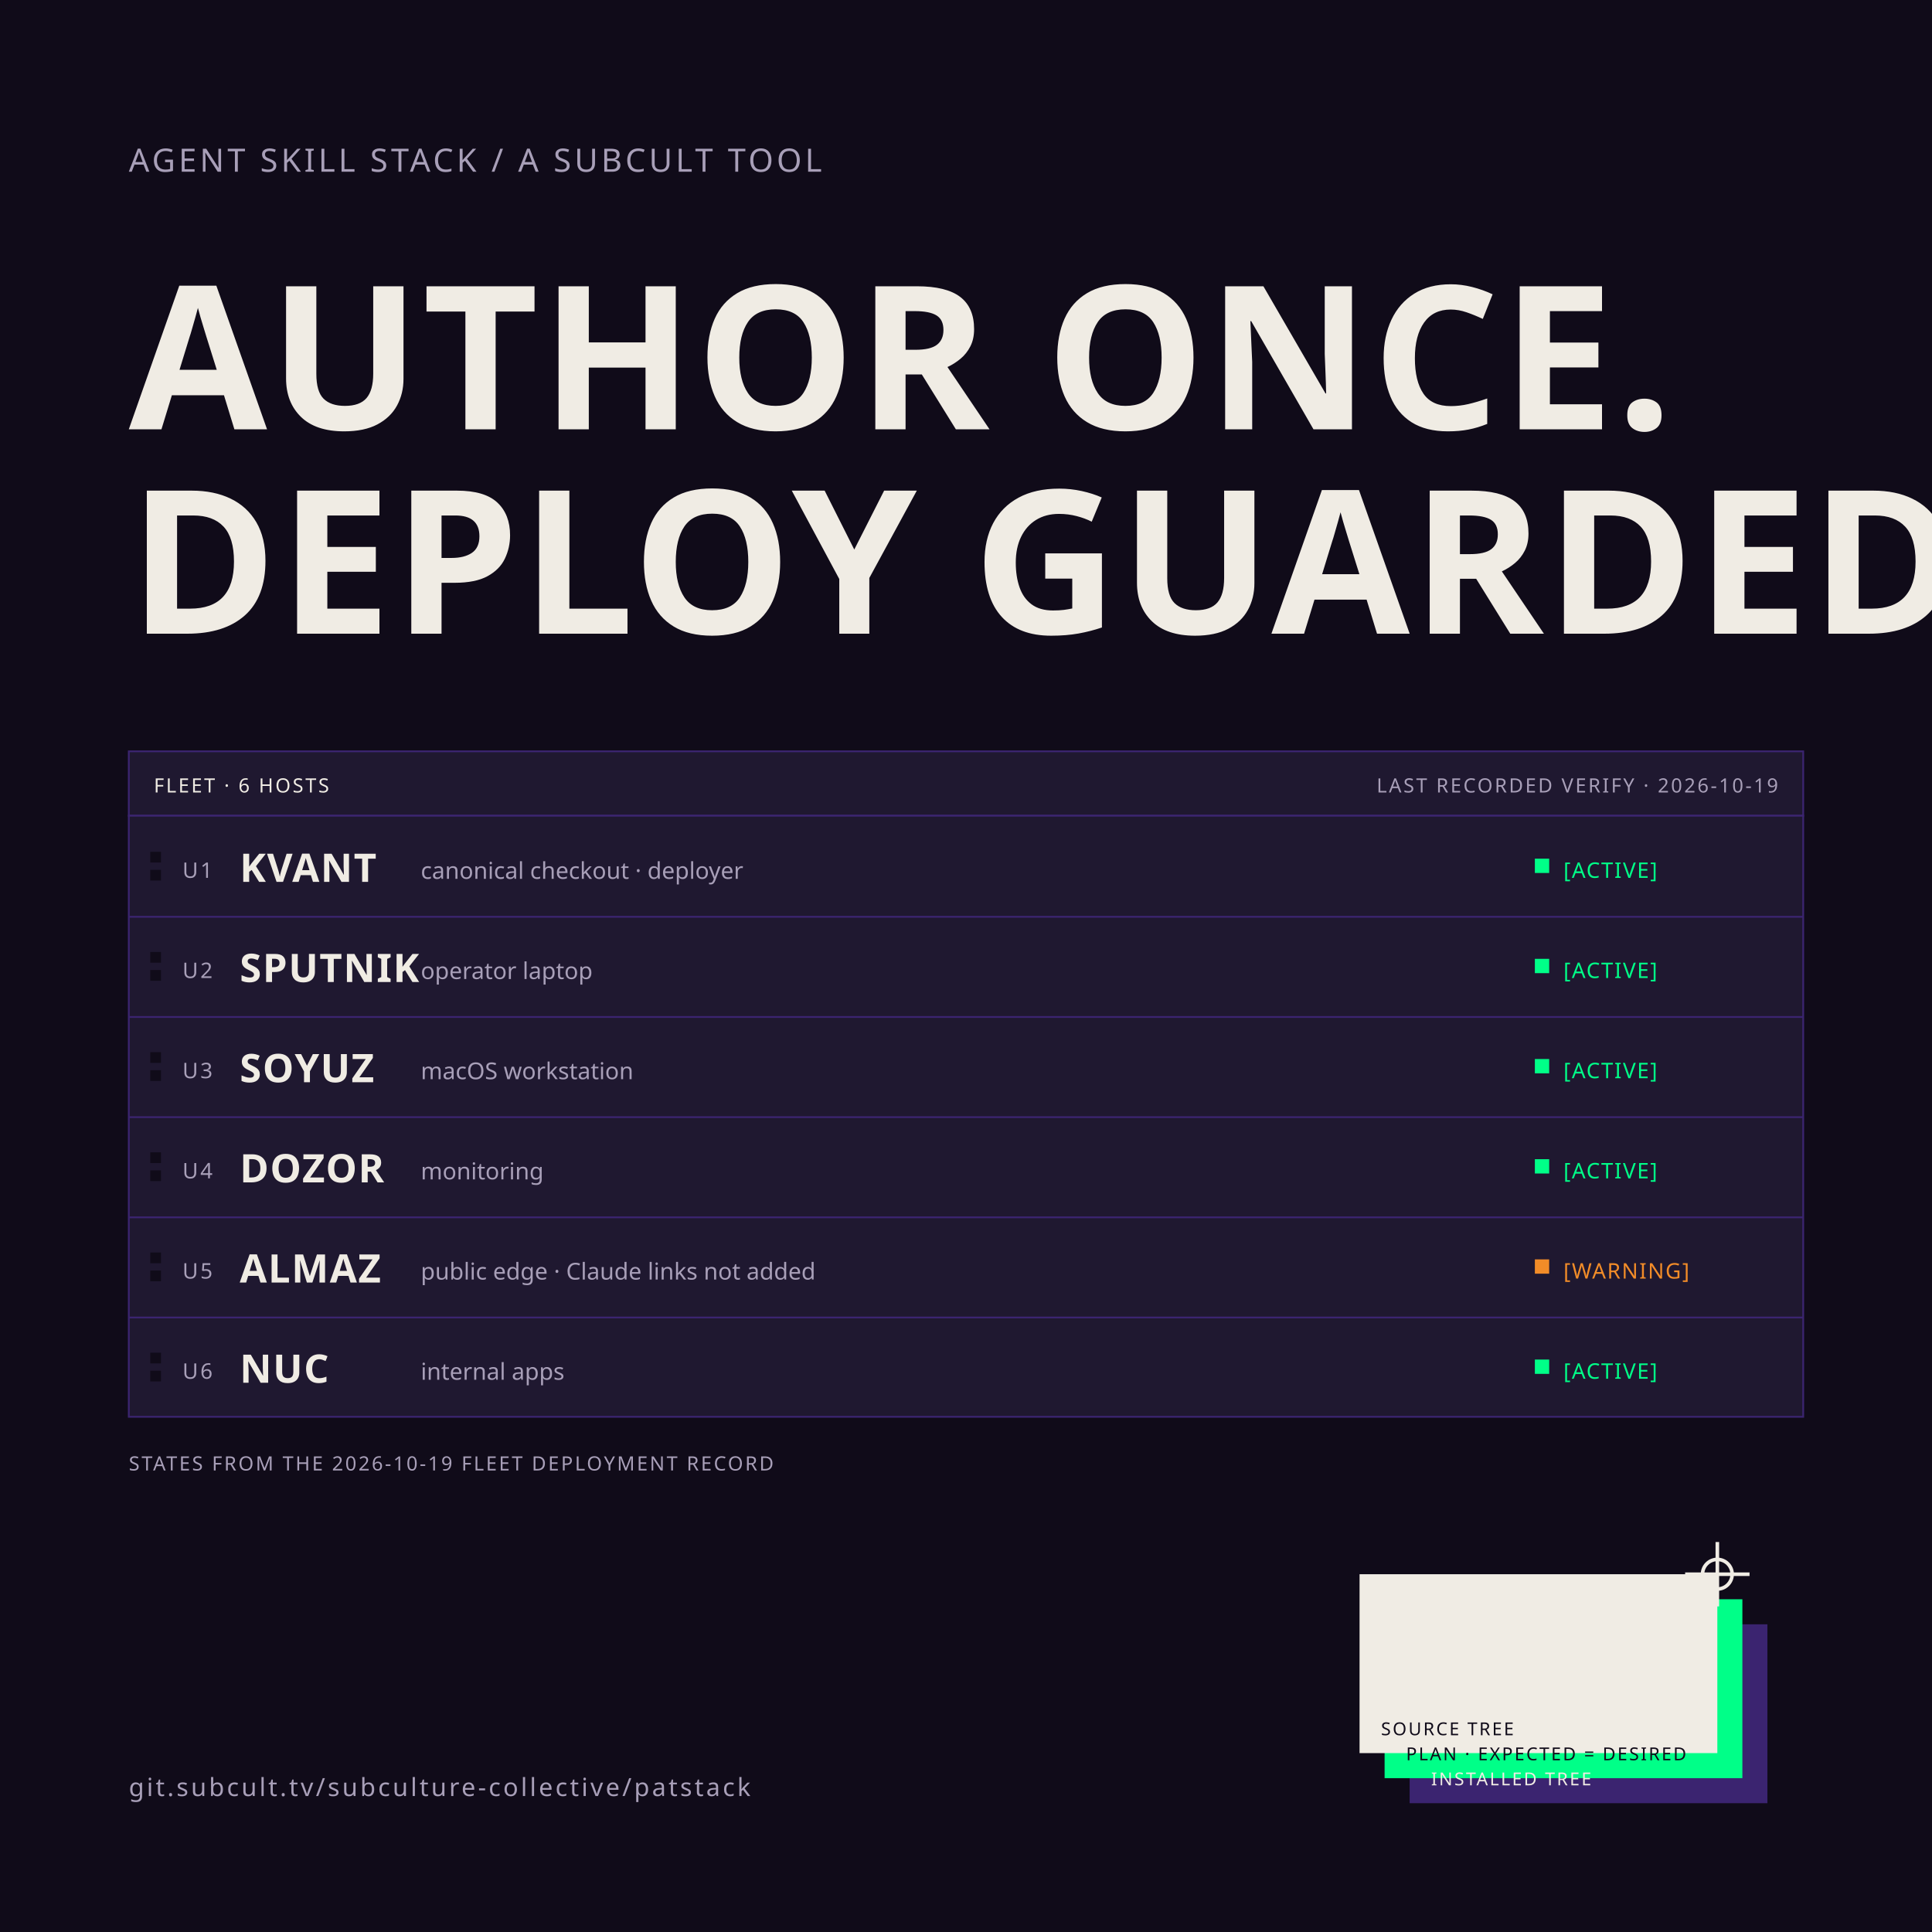
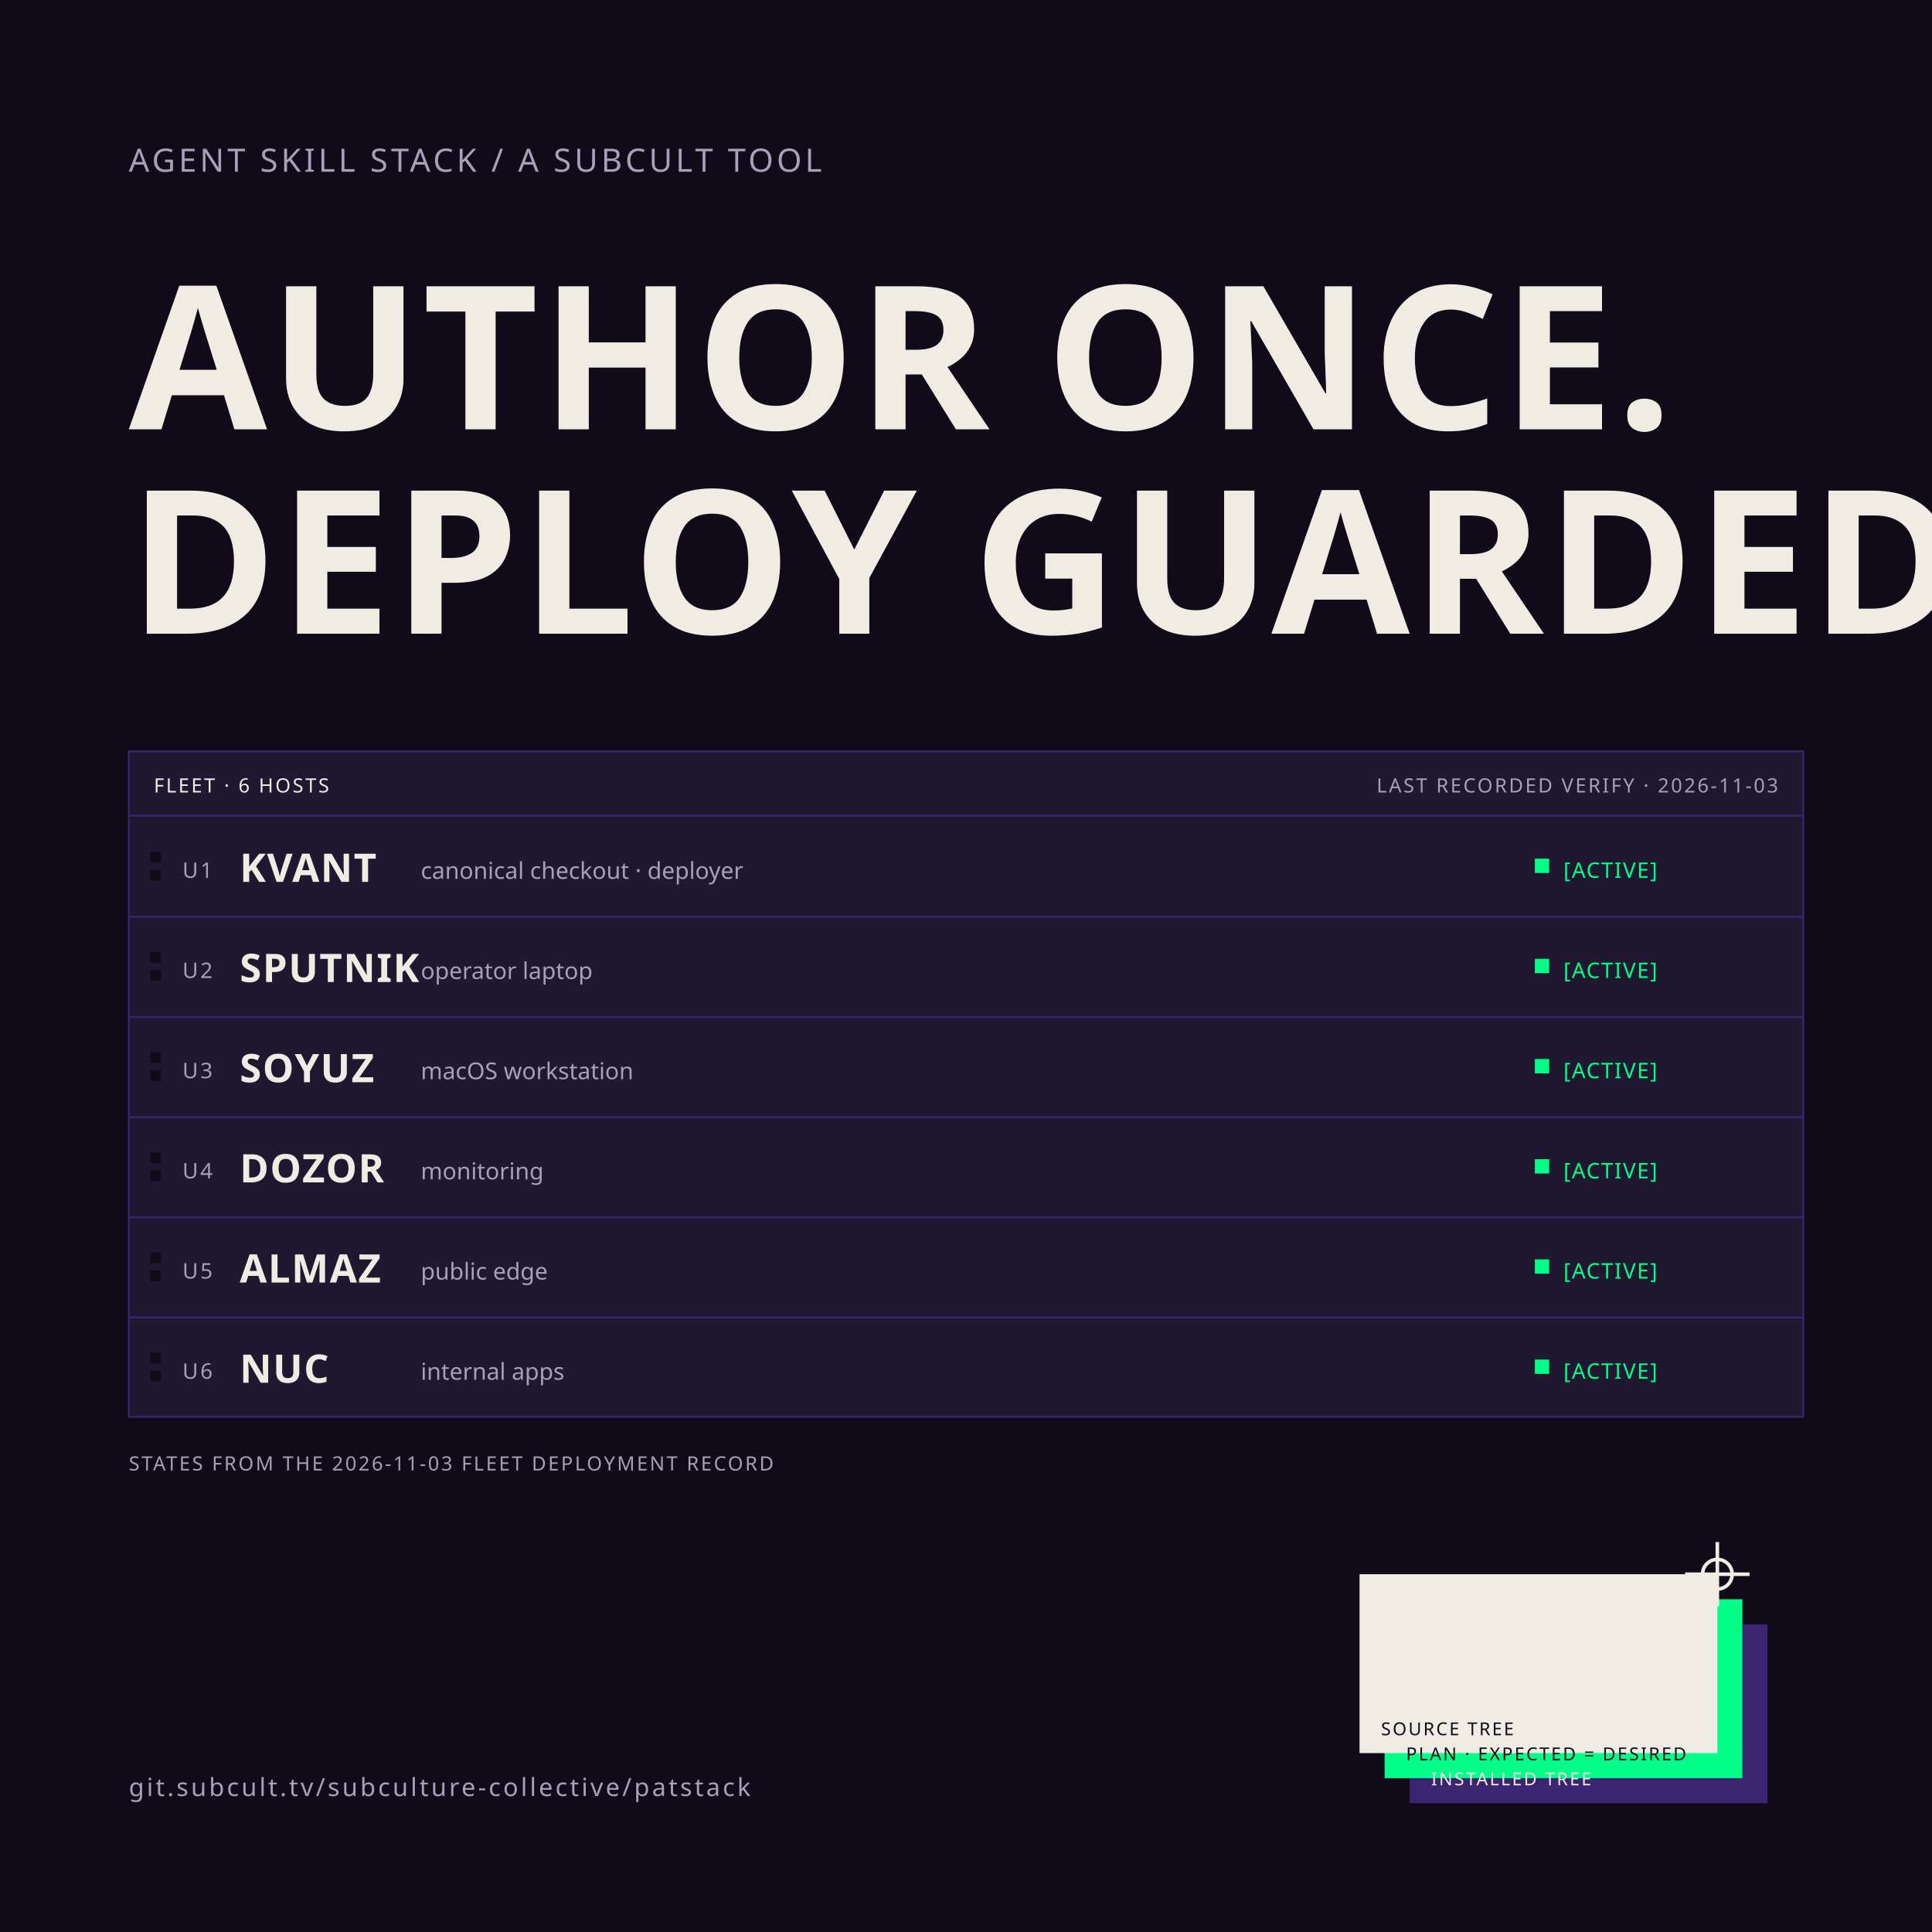
<svg xmlns="http://www.w3.org/2000/svg" width="1080" height="1080" viewBox="0 0 1080 1080" role="img" aria-label="patstack square post: headline, rack and registration plates">
  <rect x="0" y="0" width="1080" height="1080" fill="#100b19" />
  <text x="72" y="96" font-family="JetBrains Mono" font-weight="400" font-size="18" fill="#a89fb8" text-anchor="start" letter-spacing="1.8">AGENT SKILL STACK / A SUBCULT TOOL</text>
  <text x="72" y="240" font-family="Oswald" font-weight="700" font-size="112" fill="#f0ece4" text-anchor="start" letter-spacing="1.12">AUTHOR ONCE.</text>
  <text x="72" y="354.24" font-family="Oswald" font-weight="700" font-size="112" fill="#f0ece4" text-anchor="start" letter-spacing="1.12">DEPLOY GUARDED.</text>
  <rect x="72" y="420" width="936" height="36" fill="#1f1830" stroke="#3b2470" stroke-width="1" />
  <text x="86" y="443" font-family="JetBrains Mono" font-weight="400" font-size="11" fill="#f0ece4" text-anchor="start" letter-spacing="1.1">FLEET · 6 HOSTS</text>
-   <text x="994" y="443" font-family="JetBrains Mono" font-weight="400" font-size="11" fill="#a89fb8" text-anchor="end" letter-spacing="1.1">LAST RECORDED VERIFY · 2026-10-19</text>
+   <text x="994" y="443" font-family="JetBrains Mono" font-weight="400" font-size="11" fill="#a89fb8" text-anchor="end" letter-spacing="1.1">LAST RECORDED VERIFY · 2026-11-03</text>
  <rect x="72" y="456" width="936" height="336" fill="#1f1830" stroke="#3b2470" stroke-width="1" />
  <rect x="84" y="476.16" width="6" height="6" fill="#100b19" />
  <rect x="84" y="486.24" width="6" height="6" fill="#100b19" />
  <text x="102" y="490.72" font-family="JetBrains Mono" font-weight="400" font-size="12" fill="#a89fb8" text-anchor="start" letter-spacing="1.2">U1</text>
  <text x="134" y="492.96" font-family="Oswald" font-weight="700" font-size="22" fill="#f0ece4" text-anchor="start" letter-spacing="0.66">KVANT</text>
  <text x="235.2" y="491.28" font-family="Space Grotesk" font-weight="400" font-size="13" fill="#a89fb8" text-anchor="start">canonical checkout · deployer</text>
  <rect x="858" y="480" width="8" height="8" fill="#00ff88" />
  <text x="874" y="490.72" font-family="JetBrains Mono" font-weight="400" font-size="12" fill="#00ff88" text-anchor="start" letter-spacing="0.7">[ACTIVE]</text>
  <rect x="72" y="512" width="936" height="1" fill="#3b2470" />
  <rect x="84" y="532.16" width="6" height="6" fill="#100b19" />
  <rect x="84" y="542.24" width="6" height="6" fill="#100b19" />
  <text x="102" y="546.72" font-family="JetBrains Mono" font-weight="400" font-size="12" fill="#a89fb8" text-anchor="start" letter-spacing="1.2">U2</text>
  <text x="134" y="548.96" font-family="Oswald" font-weight="700" font-size="22" fill="#f0ece4" text-anchor="start" letter-spacing="0.66">SPUTNIK</text>
  <text x="235.2" y="547.28" font-family="Space Grotesk" font-weight="400" font-size="13" fill="#a89fb8" text-anchor="start">operator laptop</text>
  <rect x="858" y="536" width="8" height="8" fill="#00ff88" />
  <text x="874" y="546.72" font-family="JetBrains Mono" font-weight="400" font-size="12" fill="#00ff88" text-anchor="start" letter-spacing="0.7">[ACTIVE]</text>
  <rect x="72" y="568" width="936" height="1" fill="#3b2470" />
  <rect x="84" y="588.16" width="6" height="6" fill="#100b19" />
  <rect x="84" y="598.24" width="6" height="6" fill="#100b19" />
  <text x="102" y="602.72" font-family="JetBrains Mono" font-weight="400" font-size="12" fill="#a89fb8" text-anchor="start" letter-spacing="1.2">U3</text>
  <text x="134" y="604.96" font-family="Oswald" font-weight="700" font-size="22" fill="#f0ece4" text-anchor="start" letter-spacing="0.66">SOYUZ</text>
  <text x="235.2" y="603.28" font-family="Space Grotesk" font-weight="400" font-size="13" fill="#a89fb8" text-anchor="start">macOS workstation</text>
  <rect x="858" y="592" width="8" height="8" fill="#00ff88" />
  <text x="874" y="602.72" font-family="JetBrains Mono" font-weight="400" font-size="12" fill="#00ff88" text-anchor="start" letter-spacing="0.7">[ACTIVE]</text>
  <rect x="72" y="624" width="936" height="1" fill="#3b2470" />
  <rect x="84" y="644.16" width="6" height="6" fill="#100b19" />
  <rect x="84" y="654.24" width="6" height="6" fill="#100b19" />
  <text x="102" y="658.72" font-family="JetBrains Mono" font-weight="400" font-size="12" fill="#a89fb8" text-anchor="start" letter-spacing="1.2">U4</text>
  <text x="134" y="660.96" font-family="Oswald" font-weight="700" font-size="22" fill="#f0ece4" text-anchor="start" letter-spacing="0.66">DOZOR</text>
  <text x="235.2" y="659.28" font-family="Space Grotesk" font-weight="400" font-size="13" fill="#a89fb8" text-anchor="start">monitoring</text>
  <rect x="858" y="648" width="8" height="8" fill="#00ff88" />
  <text x="874" y="658.72" font-family="JetBrains Mono" font-weight="400" font-size="12" fill="#00ff88" text-anchor="start" letter-spacing="0.7">[ACTIVE]</text>
  <rect x="72" y="680" width="936" height="1" fill="#3b2470" />
  <rect x="84" y="700.16" width="6" height="6" fill="#100b19" />
  <rect x="84" y="710.24" width="6" height="6" fill="#100b19" />
  <text x="102" y="714.72" font-family="JetBrains Mono" font-weight="400" font-size="12" fill="#a89fb8" text-anchor="start" letter-spacing="1.2">U5</text>
  <text x="134" y="716.96" font-family="Oswald" font-weight="700" font-size="22" fill="#f0ece4" text-anchor="start" letter-spacing="0.66">ALMAZ</text>
-   <text x="235.2" y="715.28" font-family="Space Grotesk" font-weight="400" font-size="13" fill="#a89fb8" text-anchor="start">public edge · Claude links not added</text>
-   <rect x="858" y="704" width="8" height="8" fill="#f28c28" />
-   <text x="874" y="714.72" font-family="JetBrains Mono" font-weight="400" font-size="12" fill="#f28c28" text-anchor="start" letter-spacing="0.7">[WARNING]</text>
+   <text x="235.2" y="715.28" font-family="Space Grotesk" font-weight="400" font-size="13" fill="#a89fb8" text-anchor="start">public edge</text>
+   <rect x="858" y="704" width="8" height="8" fill="#00ff88" />
+   <text x="874" y="714.72" font-family="JetBrains Mono" font-weight="400" font-size="12" fill="#00ff88" text-anchor="start" letter-spacing="0.7">[ACTIVE]</text>
  <rect x="72" y="736" width="936" height="1" fill="#3b2470" />
  <rect x="84" y="756.16" width="6" height="6" fill="#100b19" />
  <rect x="84" y="766.24" width="6" height="6" fill="#100b19" />
  <text x="102" y="770.72" font-family="JetBrains Mono" font-weight="400" font-size="12" fill="#a89fb8" text-anchor="start" letter-spacing="1.2">U6</text>
  <text x="134" y="772.96" font-family="Oswald" font-weight="700" font-size="22" fill="#f0ece4" text-anchor="start" letter-spacing="0.66">NUC</text>
  <text x="235.2" y="771.28" font-family="Space Grotesk" font-weight="400" font-size="13" fill="#a89fb8" text-anchor="start">internal apps</text>
  <rect x="858" y="760" width="8" height="8" fill="#00ff88" />
  <text x="874" y="770.72" font-family="JetBrains Mono" font-weight="400" font-size="12" fill="#00ff88" text-anchor="start" letter-spacing="0.7">[ACTIVE]</text>
-   <text x="72" y="822" font-family="JetBrains Mono" font-weight="400" font-size="11" fill="#a89fb8" text-anchor="start" letter-spacing="1.1">STATES FROM THE 2026-10-19 FLEET DEPLOYMENT RECORD</text>
+   <text x="72" y="822" font-family="JetBrains Mono" font-weight="400" font-size="11" fill="#a89fb8" text-anchor="start" letter-spacing="1.1">STATES FROM THE 2026-11-03 FLEET DEPLOYMENT RECORD</text>
  <rect x="788" y="908" width="200" height="100" fill="#3b2470" />
  <rect x="774" y="894" width="200" height="100" fill="#00ff88" />
  <rect x="760" y="880" width="200" height="100" fill="#f0ece4" />
  <text x="800" y="998" font-family="JetBrains Mono" font-weight="400" font-size="10" fill="#f0ece4" text-anchor="start" letter-spacing="1.0">INSTALLED TREE</text>
  <text x="786" y="984" font-family="JetBrains Mono" font-weight="400" font-size="10" fill="#100b19" text-anchor="start" letter-spacing="1.0">PLAN · EXPECTED = DESIRED</text>
  <text x="772" y="970" font-family="JetBrains Mono" font-weight="400" font-size="10" fill="#100b19" text-anchor="start" letter-spacing="1.0">SOURCE TREE</text>
  <g fill="none" stroke="#f0ece4" stroke-width="2">
    <line x1="960" y1="862" x2="960" y2="898" />
    <line x1="942" y1="880" x2="978" y2="880" />
    <circle cx="960" cy="880" r="8.28" />
  </g>
  <text x="72" y="1004" font-family="JetBrains Mono" font-weight="400" font-size="14" fill="#a89fb8" text-anchor="start" letter-spacing="1.4">git.subcult.tv/subculture-collective/patstack</text>
</svg>
